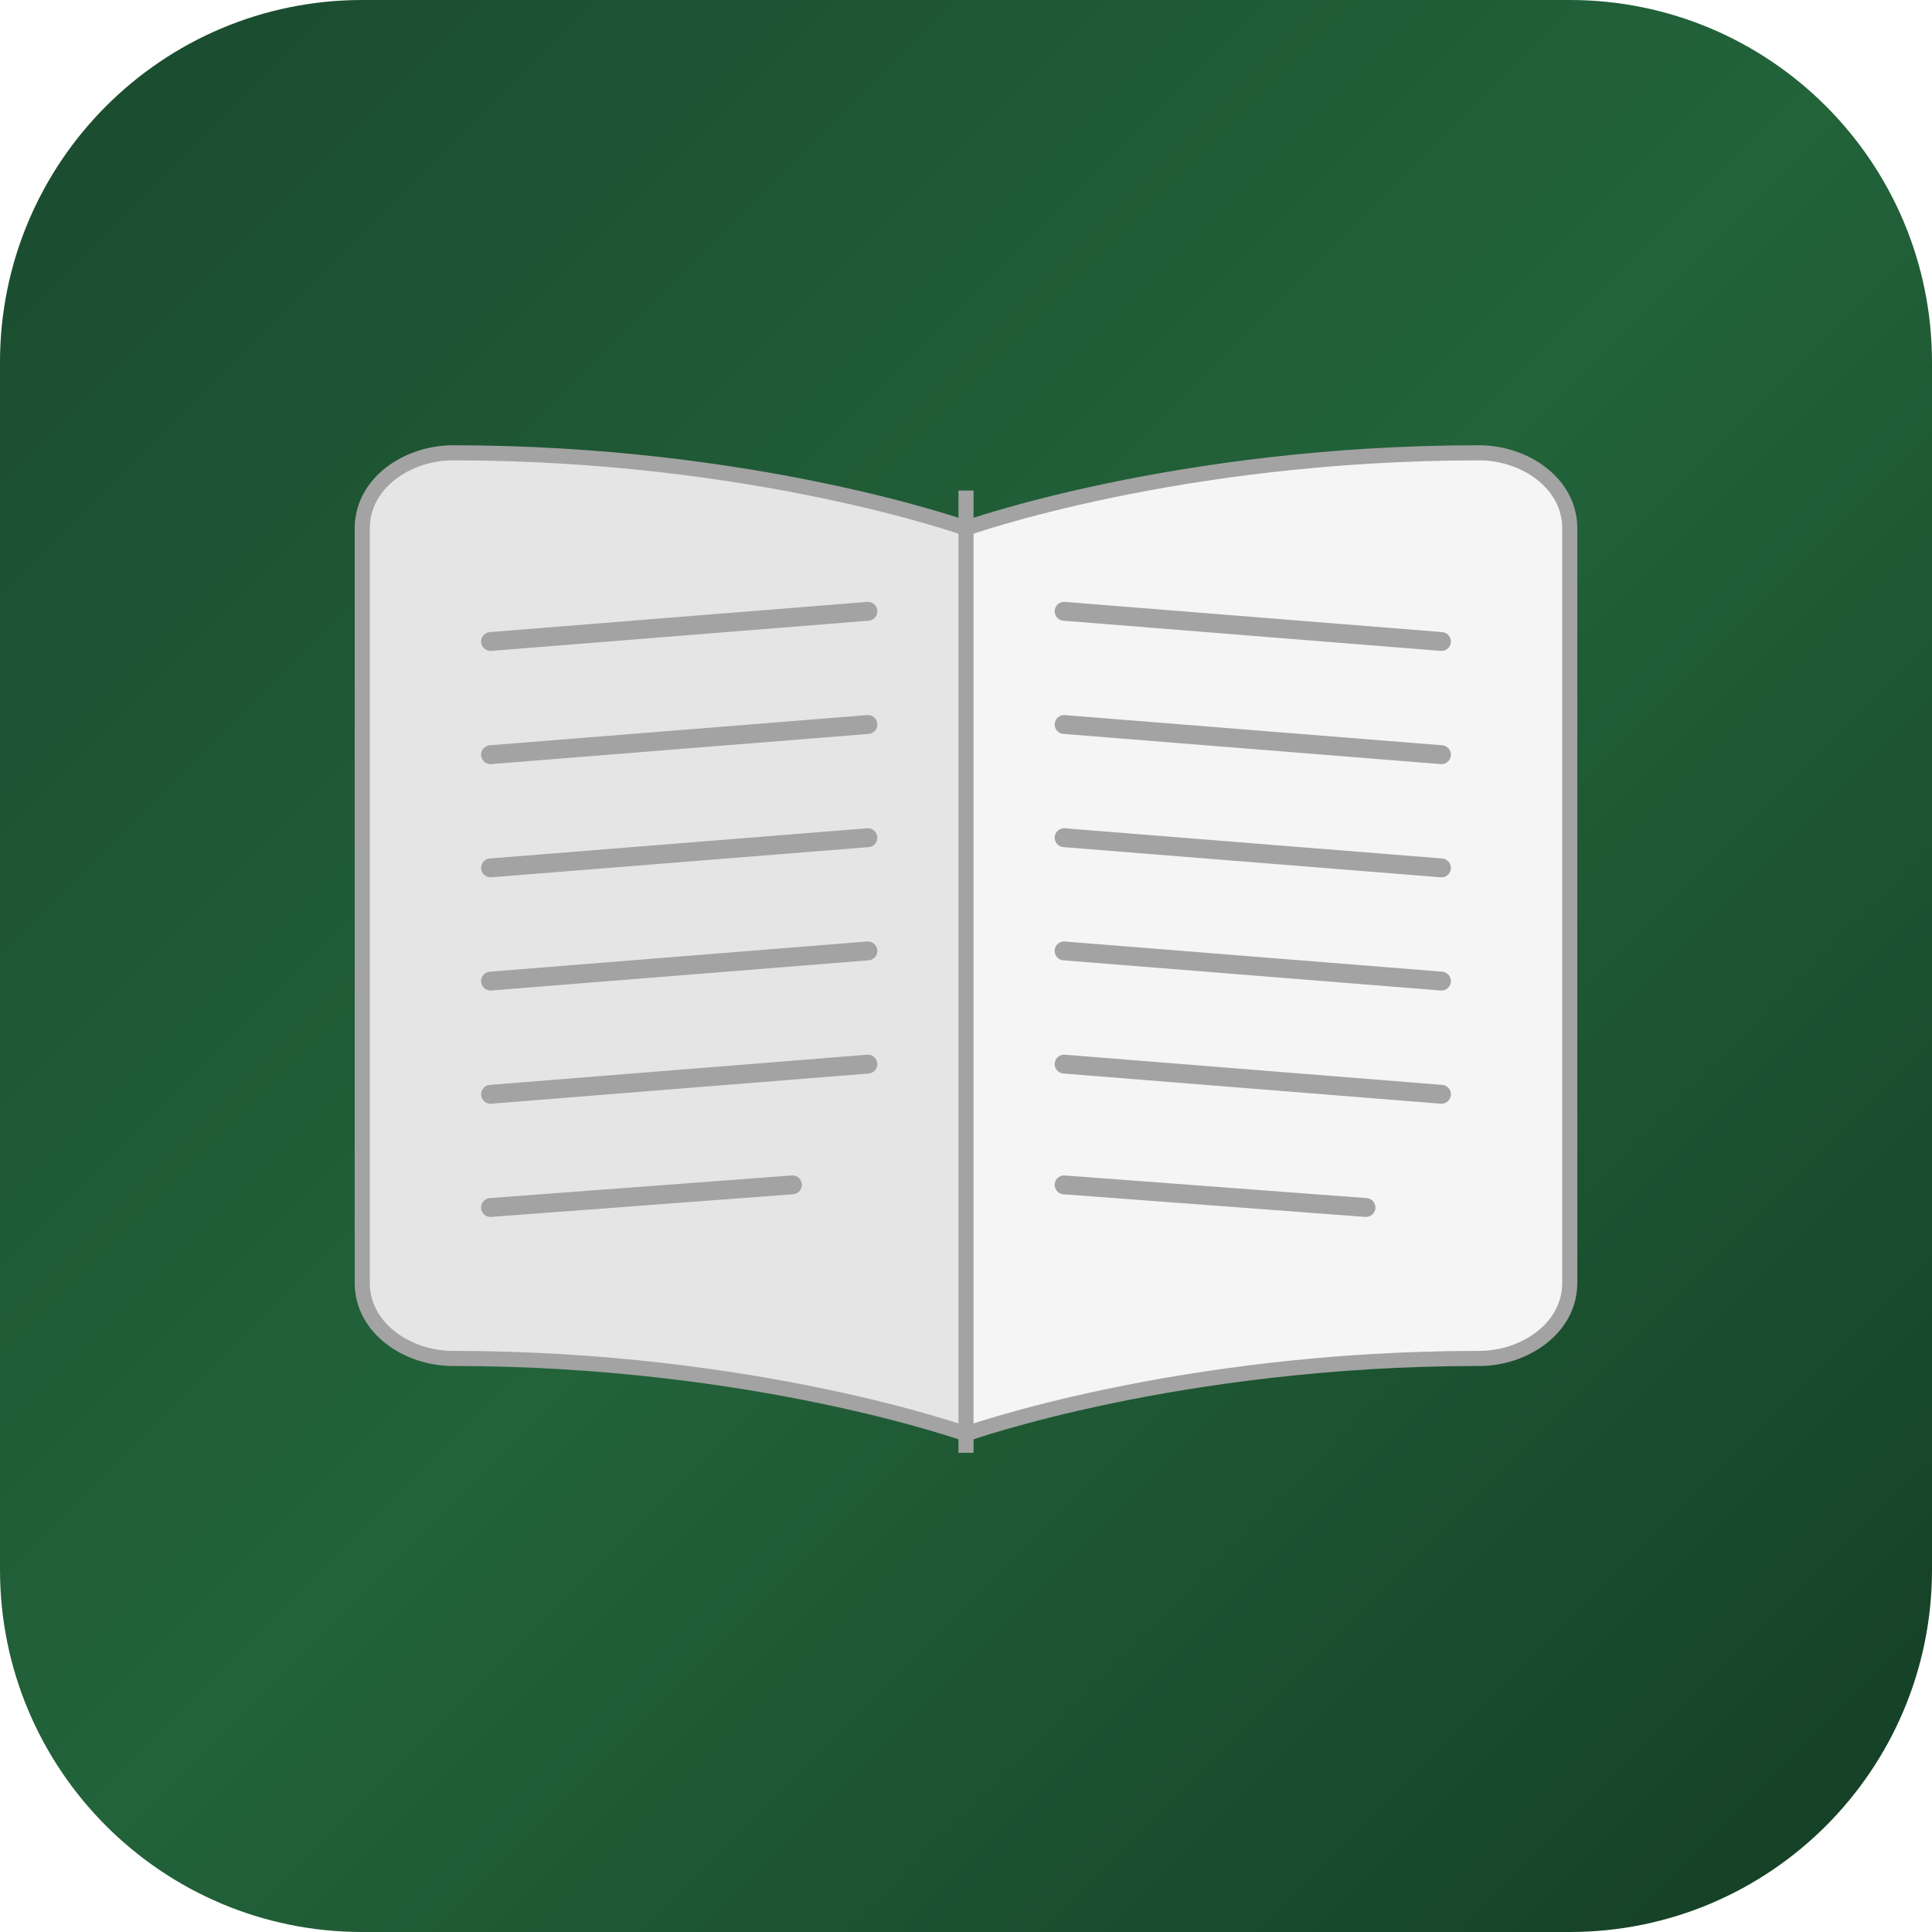
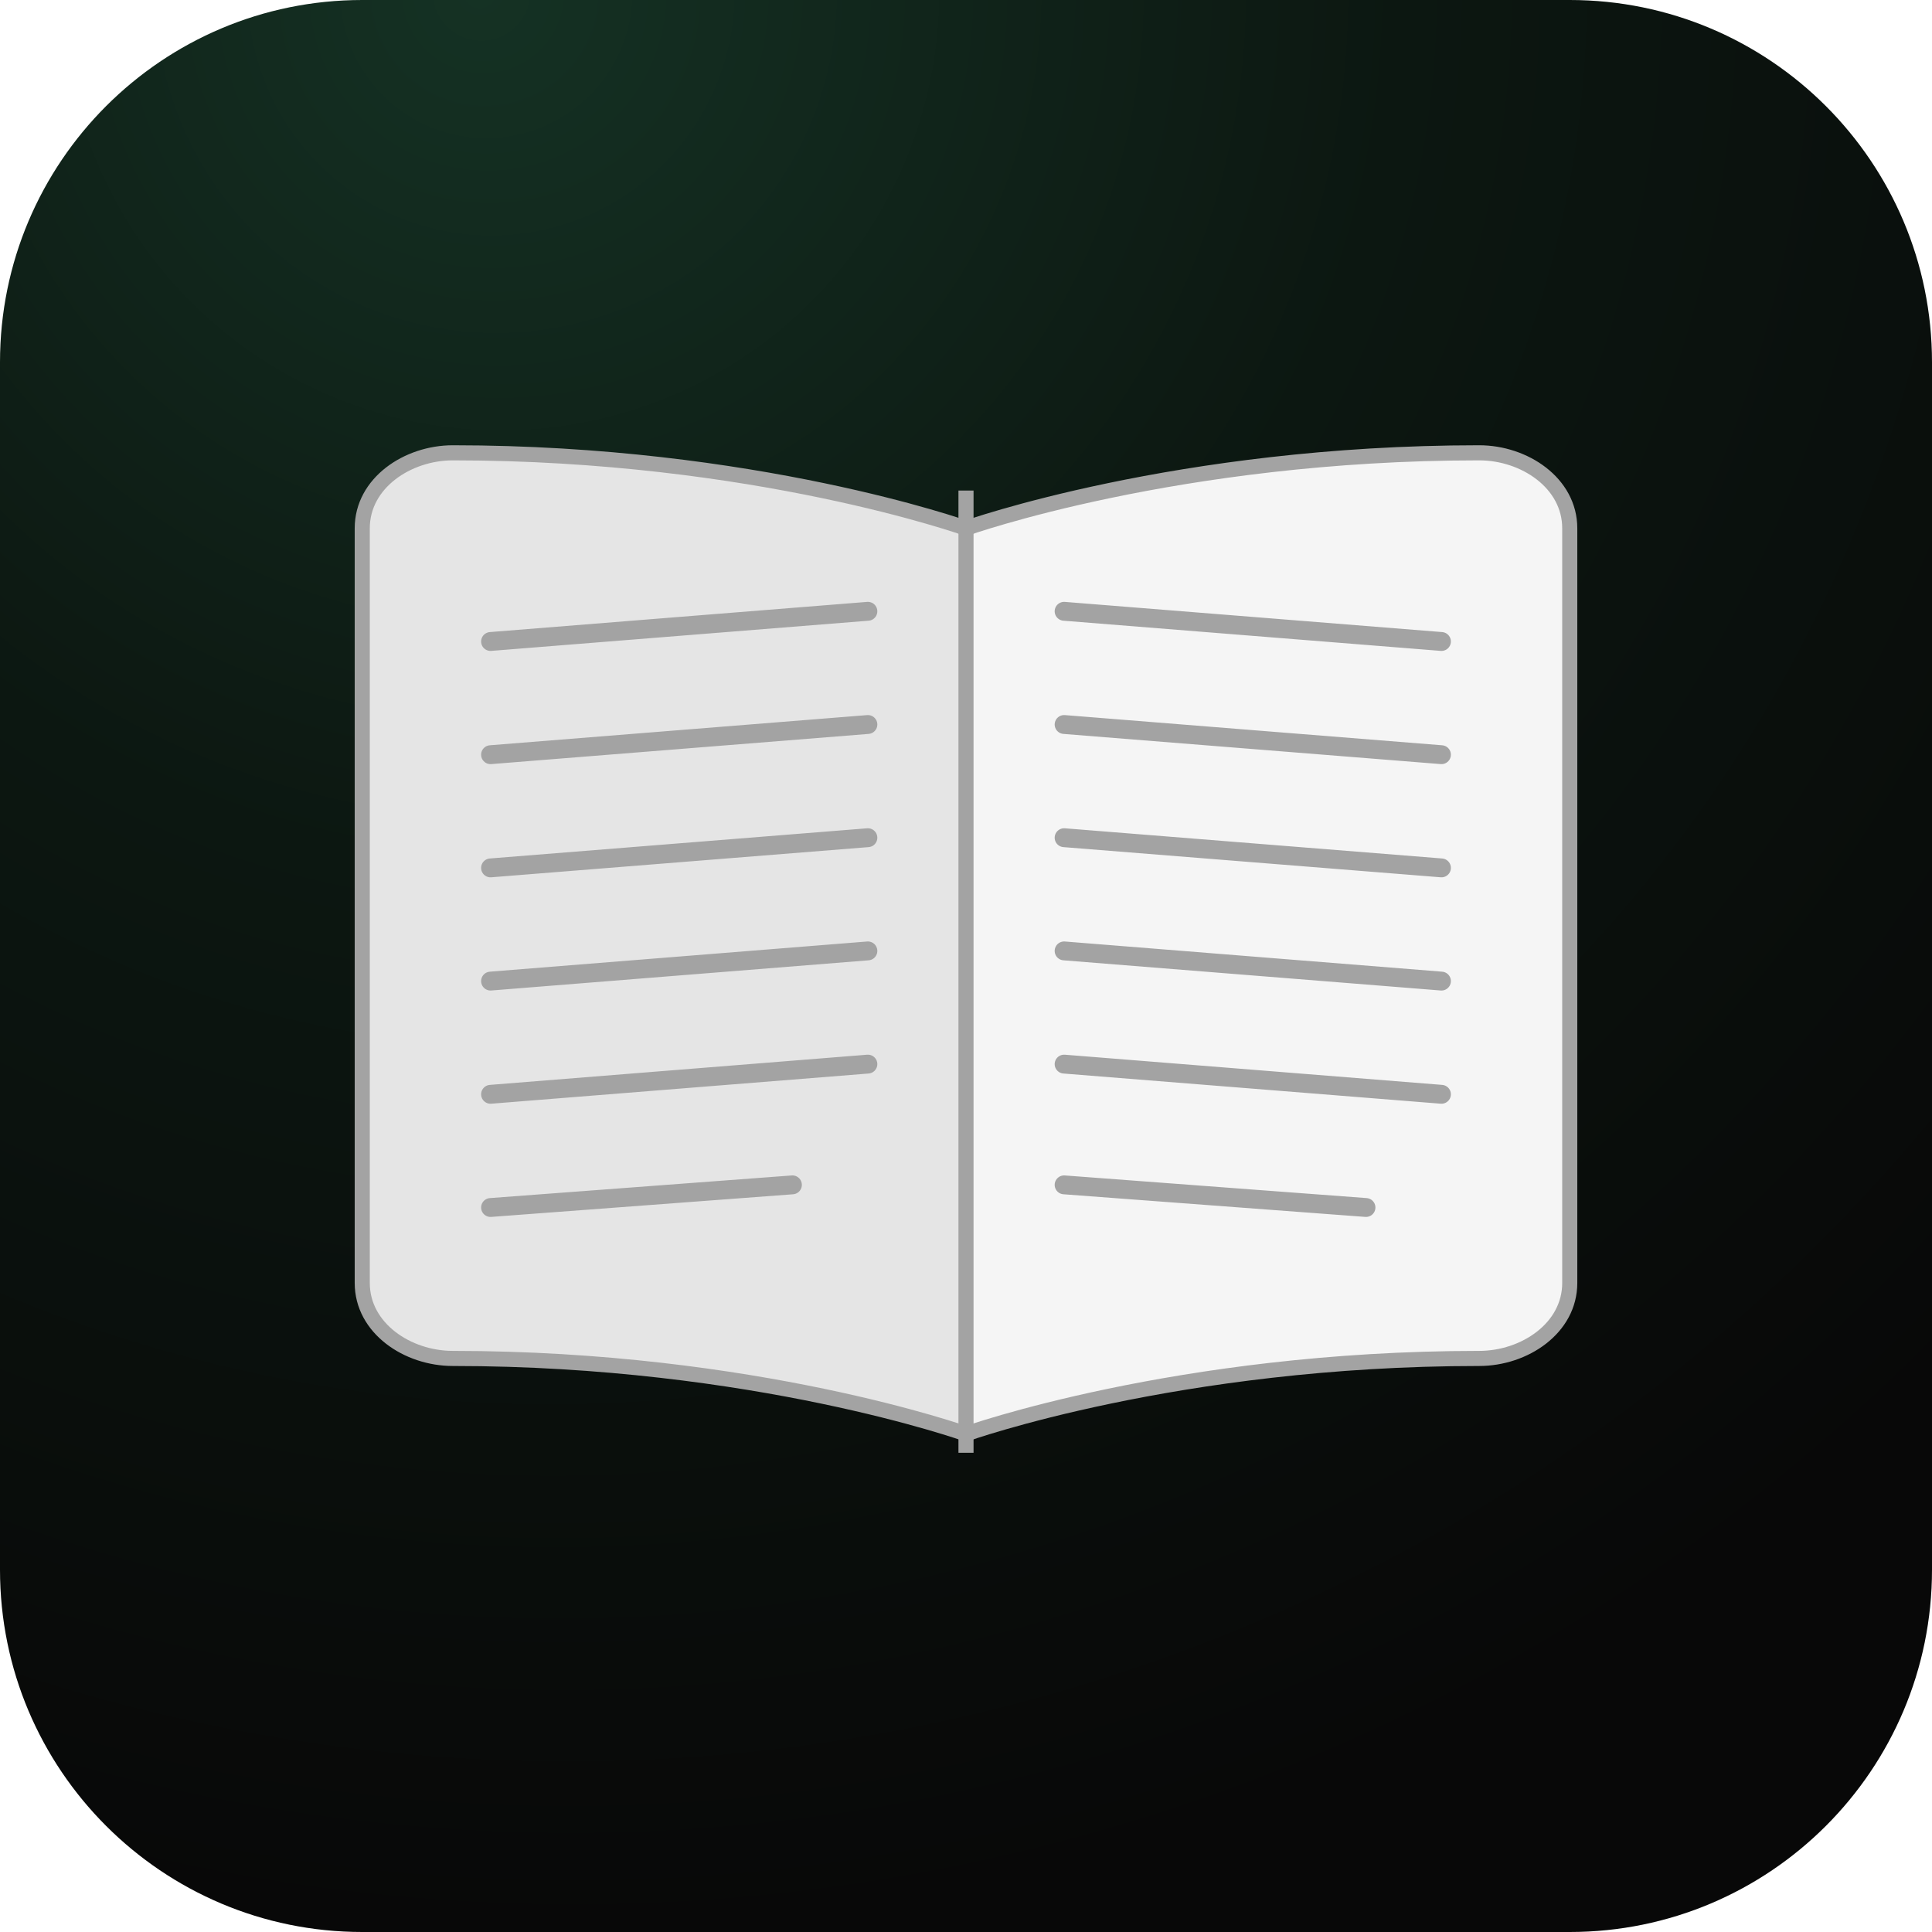
<svg xmlns="http://www.w3.org/2000/svg" viewBox="0 0 512 512">
  <defs>
-     <linearGradient id="bg-grad" x1="0" y1="0" x2="1" y2="1">
-       <stop offset="0%" stop-color="#1a4a2e" />
-       <stop offset="50%" stop-color="#22633a" />
-       <stop offset="100%" stop-color="#143d24" />
-     </linearGradient>
+     <radialGradient id="bg-glow" cx="0.3" cy="0" r="1" fx="0.25" fy="0">
+       <stop offset="0%" stop-color="hsl(150 40% 14%)" />
+       <stop offset="45%" stop-color="hsl(145 30% 7%)" />
+       <stop offset="100%" stop-color="hsl(0 0% 3%)" />
+     </radialGradient>
  </defs>
-   <rect width="512" height="512" rx="96" fill="url(#bg-grad)" />
+   <rect width="512" height="512" rx="96" fill="url(#bg-glow)" />
  <path d="M256 140 C256 140 200 120 120 120 C108 120 96 128 96 140 L96 340 C96 352 108 360 120 360 C200 360 256 380 256 380" fill="#e5e5e5" stroke="#a3a3a3" stroke-width="4" />
  <path d="M256 140 C256 140 312 120 392 120 C404 120 416 128 416 140 L416 340 C416 352 404 360 392 360 C312 360 256 380 256 380" fill="#f5f5f5" stroke="#a3a3a3" stroke-width="4" />
  <line x1="256" y1="130" x2="256" y2="385" stroke="#a3a3a3" stroke-width="4" />
  <line x1="130" y1="170" x2="230" y2="162" stroke="#a3a3a3" stroke-width="5" stroke-linecap="round" />
  <line x1="130" y1="200" x2="230" y2="192" stroke="#a3a3a3" stroke-width="5" stroke-linecap="round" />
  <line x1="130" y1="230" x2="230" y2="222" stroke="#a3a3a3" stroke-width="5" stroke-linecap="round" />
  <line x1="130" y1="260" x2="230" y2="252" stroke="#a3a3a3" stroke-width="5" stroke-linecap="round" />
  <line x1="130" y1="290" x2="230" y2="282" stroke="#a3a3a3" stroke-width="5" stroke-linecap="round" />
  <line x1="130" y1="320" x2="210" y2="314" stroke="#a3a3a3" stroke-width="5" stroke-linecap="round" />
  <line x1="282" y1="162" x2="382" y2="170" stroke="#a3a3a3" stroke-width="5" stroke-linecap="round" />
  <line x1="282" y1="192" x2="382" y2="200" stroke="#a3a3a3" stroke-width="5" stroke-linecap="round" />
  <line x1="282" y1="222" x2="382" y2="230" stroke="#a3a3a3" stroke-width="5" stroke-linecap="round" />
  <line x1="282" y1="252" x2="382" y2="260" stroke="#a3a3a3" stroke-width="5" stroke-linecap="round" />
  <line x1="282" y1="282" x2="382" y2="290" stroke="#a3a3a3" stroke-width="5" stroke-linecap="round" />
  <line x1="282" y1="314" x2="362" y2="320" stroke="#a3a3a3" stroke-width="5" stroke-linecap="round" />
</svg>
